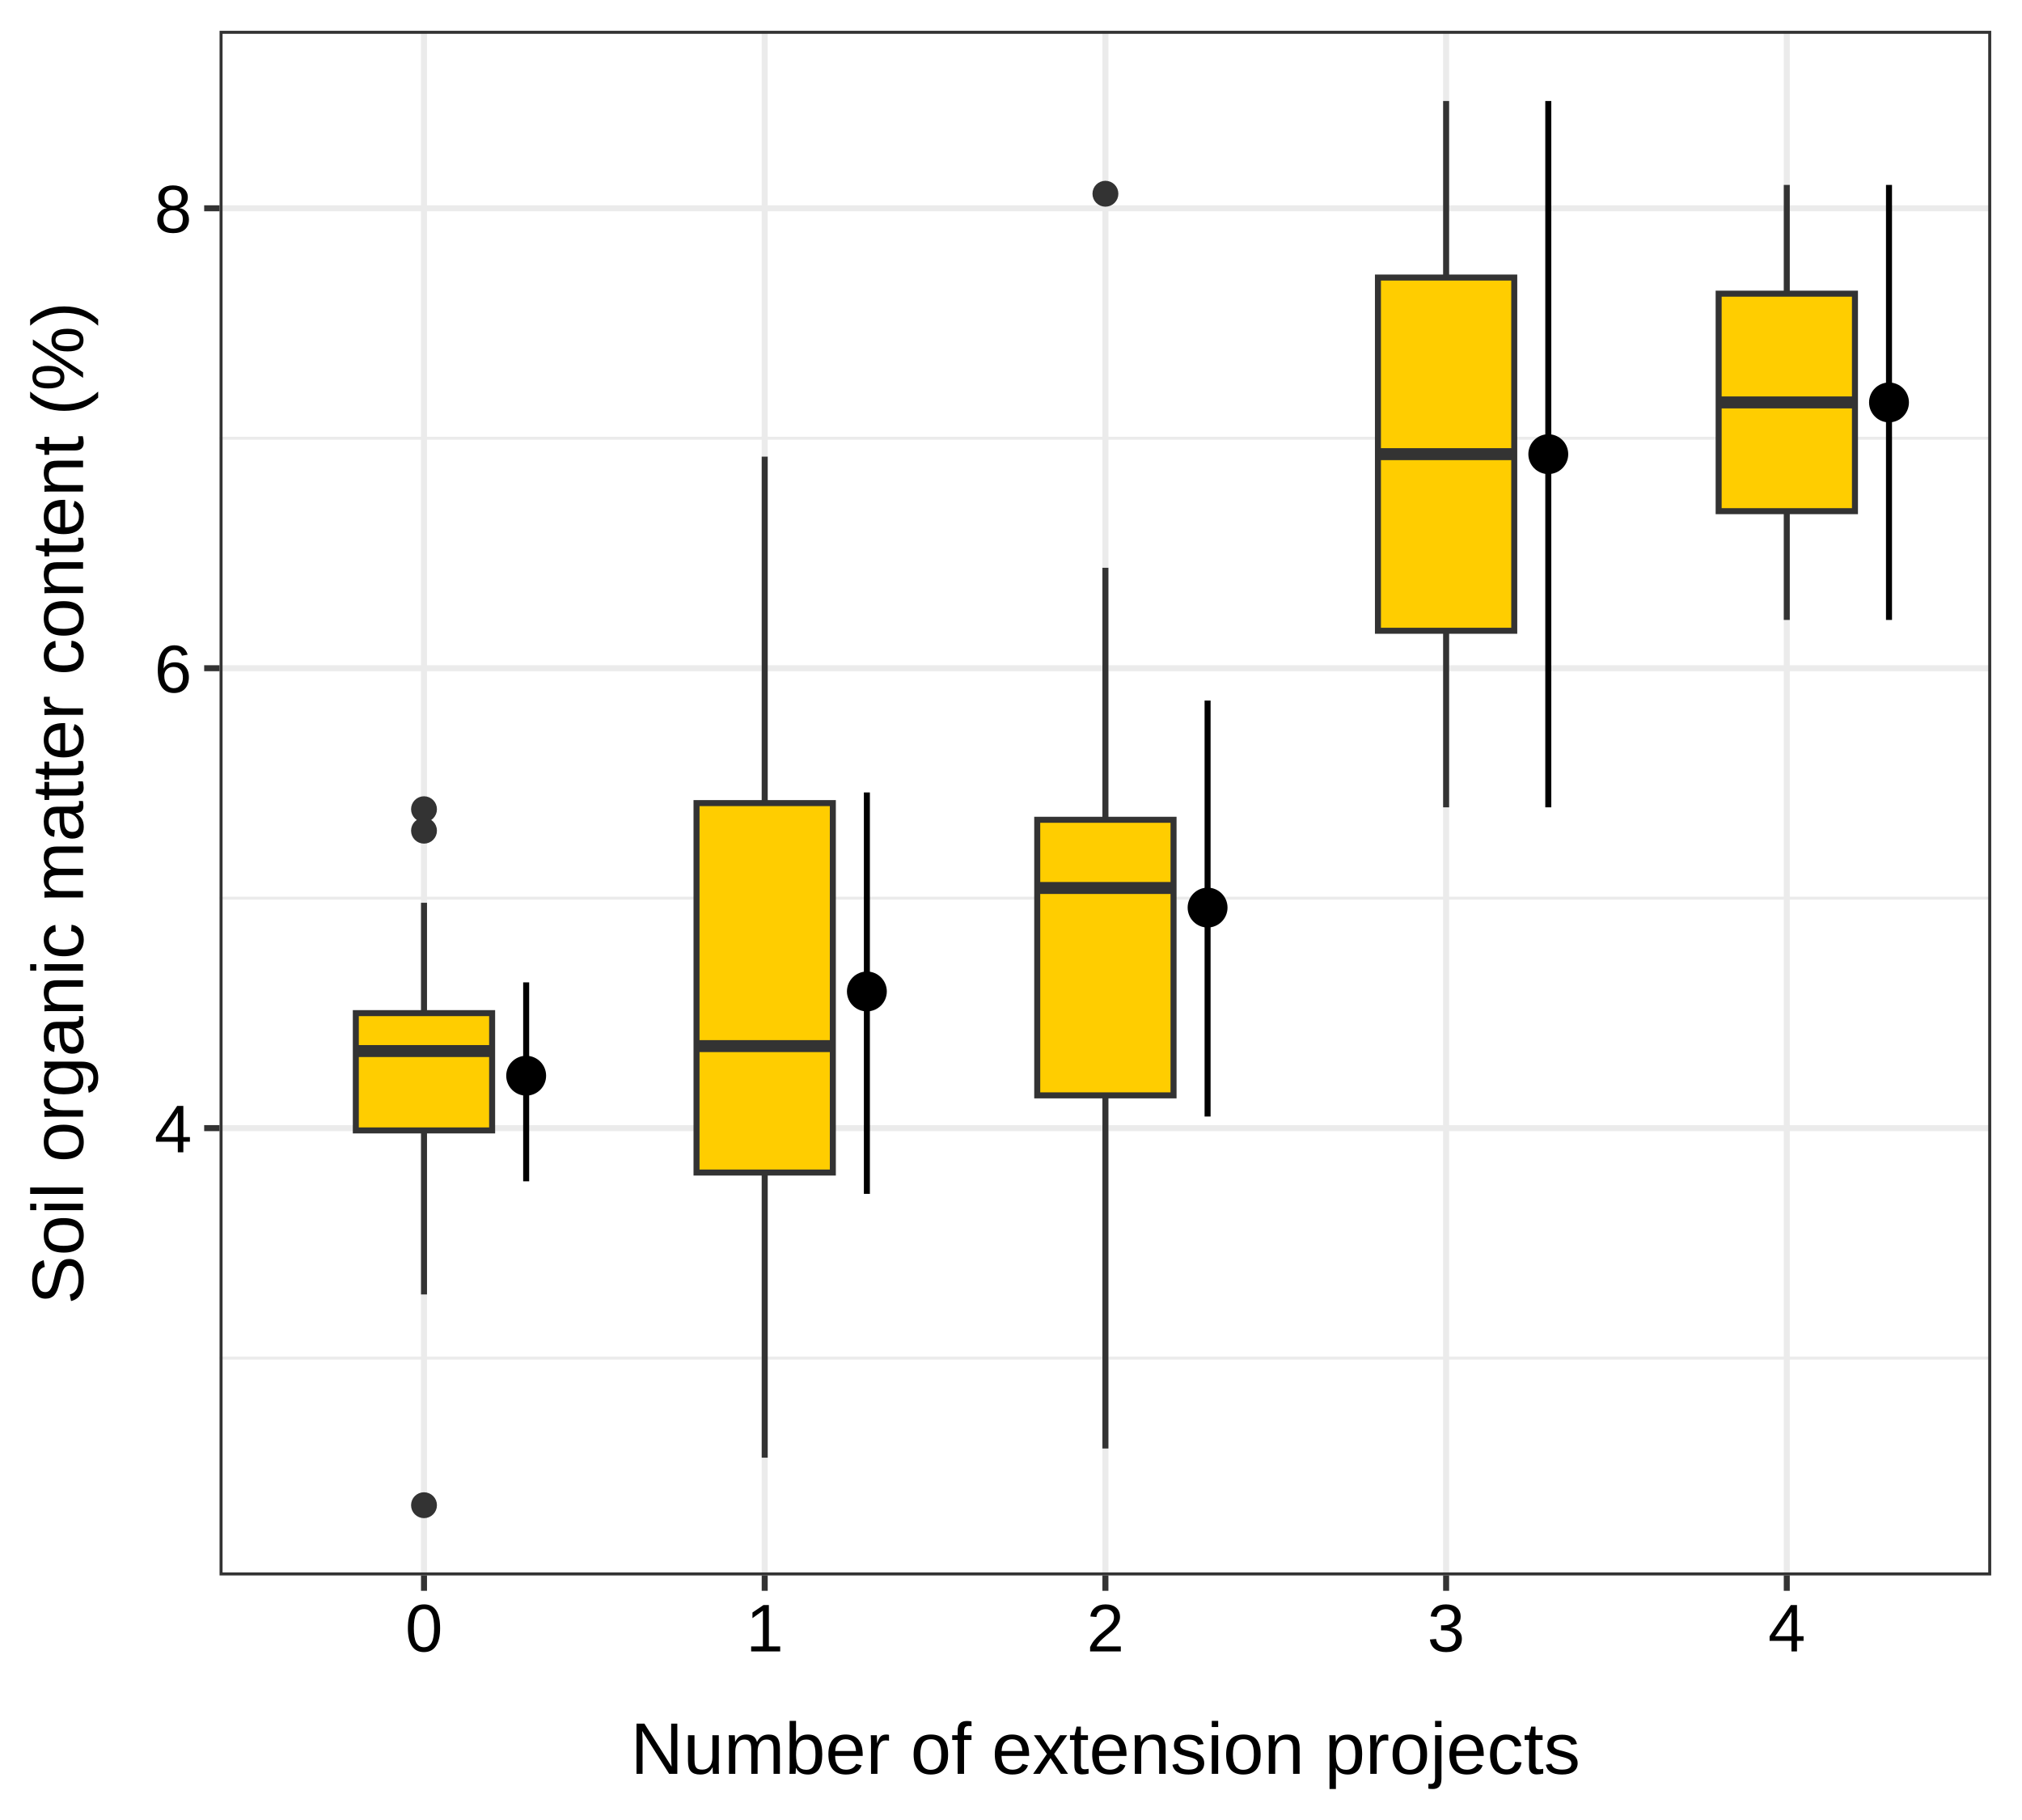
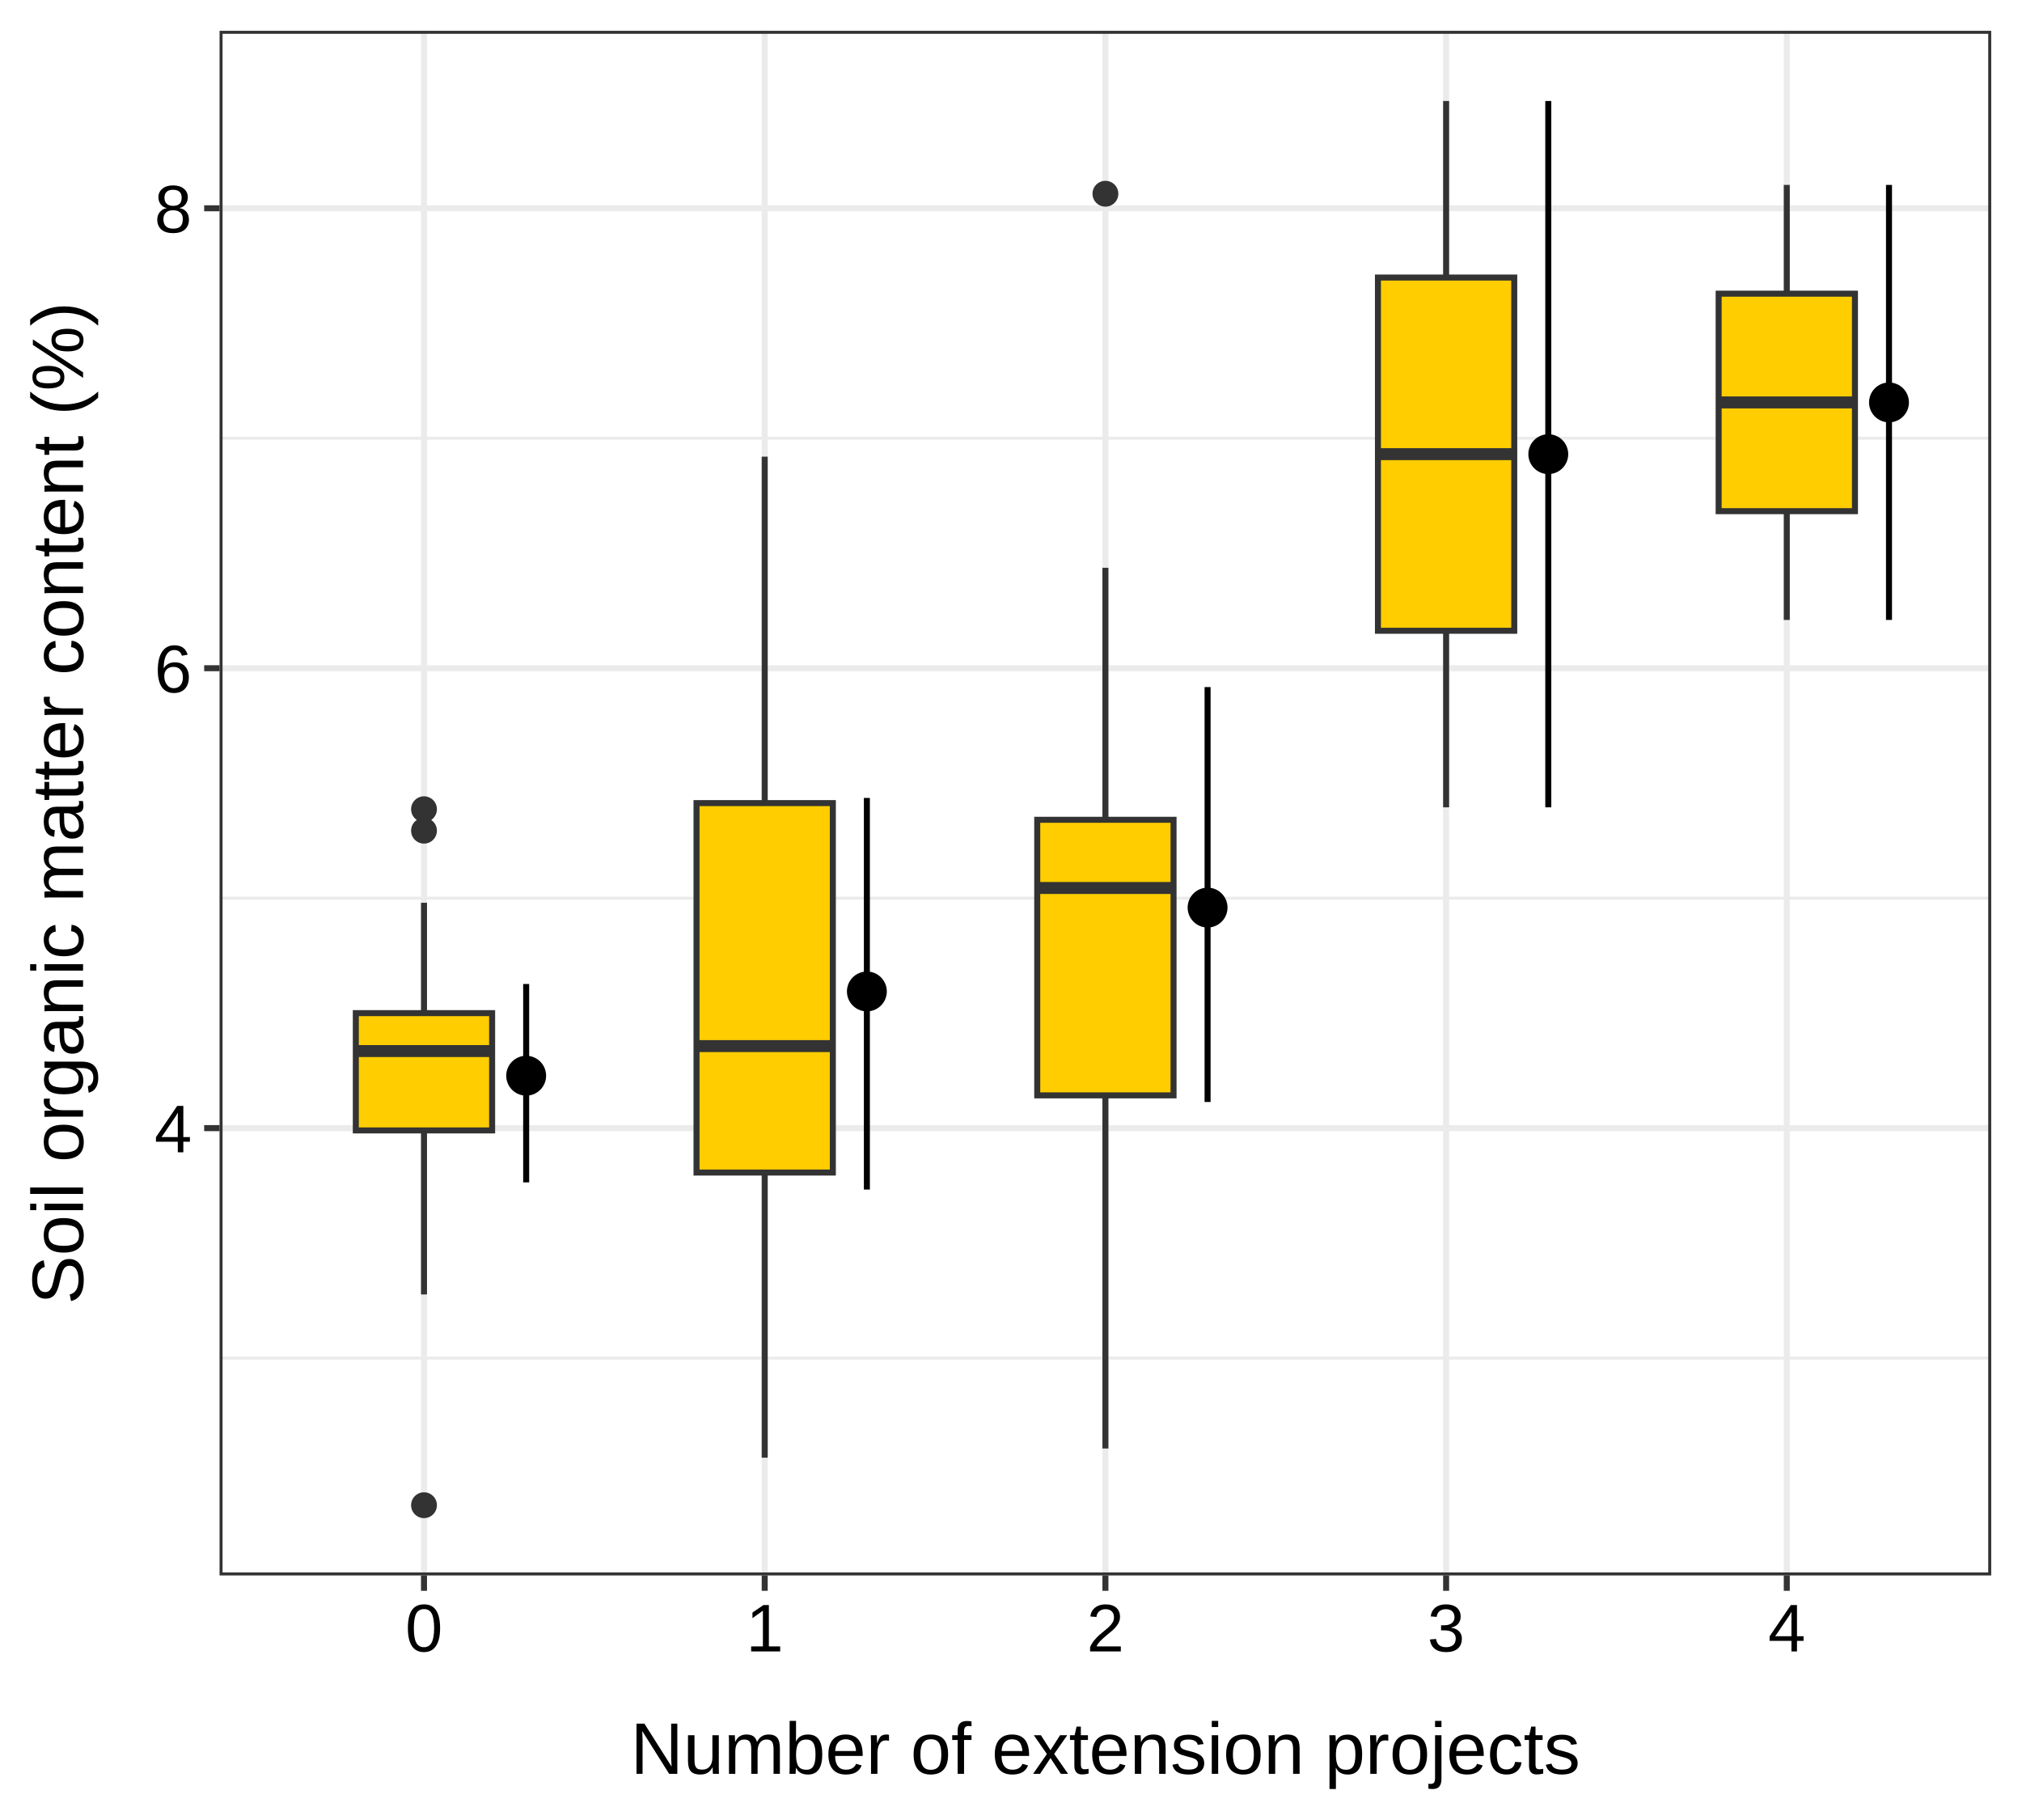
<svg xmlns="http://www.w3.org/2000/svg" width="360.00pt" height="324.00pt" viewBox="0 0 360.00 324.00">
  <g class="svglite">
    <defs>
      <style type="text/css">
    .svglite line, .svglite polyline, .svglite polygon, .svglite path, .svglite rect, .svglite circle {
      fill: none;
      stroke: #000000;
      stroke-linecap: round;
      stroke-linejoin: round;
      stroke-miterlimit: 10.00;
    }
    .svglite text {
      white-space: pre;
    }
    .svglite g.glyphgroup path {
      fill: inherit;
      stroke: none;
    }
  </style>
    </defs>
    <rect width="100%" height="100%" style="stroke: none; fill: #FFFFFF;" />
    <defs>
      <clipPath id="cpMC4wMHwzNjAuMDB8MC4wMHwzMjQuMDA=">
        <rect x="0.00" y="0.00" width="360.00" height="324.00" />
      </clipPath>
    </defs>
    <g clip-path="url(#cpMC4wMHwzNjAuMDB8MC4wMHwzMjQuMDA=)">
      <rect x="0.00" y="0.00" width="360.00" height="324.00" style="stroke-width: 1.07; stroke: #FFFFFF; fill: #FFFFFF;" />
    </g>
    <defs>
      <clipPath id="cpMzkuMDl8MzU0LjUyfDUuNDh8MjgwLjQ2">
        <rect x="39.09" y="5.48" width="315.43" height="274.98" />
      </clipPath>
    </defs>
    <g clip-path="url(#cpMzkuMDl8MzU0LjUyfDUuNDh8MjgwLjQ2)">
      <rect x="39.09" y="5.48" width="315.43" height="274.98" style="stroke-width: 1.07; stroke: none; fill: #FFFFFF;" />
      <polyline points="39.09,241.77 354.52,241.77 " style="stroke-width: 0.53; stroke: #EBEBEB; stroke-linecap: butt;" />
      <polyline points="39.09,159.89 354.52,159.89 " style="stroke-width: 0.53; stroke: #EBEBEB; stroke-linecap: butt;" />
      <polyline points="39.09,78.02 354.52,78.02 " style="stroke-width: 0.53; stroke: #EBEBEB; stroke-linecap: butt;" />
      <polyline points="39.09,200.83 354.52,200.83 " style="stroke-width: 1.07; stroke: #EBEBEB; stroke-linecap: butt;" />
      <polyline points="39.09,118.96 354.52,118.96 " style="stroke-width: 1.07; stroke: #EBEBEB; stroke-linecap: butt;" />
      <polyline points="39.09,37.08 354.52,37.08 " style="stroke-width: 1.07; stroke: #EBEBEB; stroke-linecap: butt;" />
      <polyline points="75.49,280.46 75.49,5.48 " style="stroke-width: 1.07; stroke: #EBEBEB; stroke-linecap: butt;" />
      <polyline points="136.15,280.46 136.15,5.48 " style="stroke-width: 1.07; stroke: #EBEBEB; stroke-linecap: butt;" />
      <polyline points="196.81,280.46 196.81,5.48 " style="stroke-width: 1.07; stroke: #EBEBEB; stroke-linecap: butt;" />
      <polyline points="257.47,280.46 257.47,5.48 " style="stroke-width: 1.07; stroke: #EBEBEB; stroke-linecap: butt;" />
      <polyline points="318.12,280.46 318.12,5.48 " style="stroke-width: 1.07; stroke: #EBEBEB; stroke-linecap: butt;" />
      <circle cx="75.49" cy="144.06" r="1.95" style="stroke-width: 0.71; stroke: #333333; fill: #333333;" />
      <circle cx="75.49" cy="147.88" r="1.95" style="stroke-width: 0.71; stroke: #333333; fill: #333333;" />
      <circle cx="75.49" cy="267.96" r="1.95" style="stroke-width: 0.71; stroke: #333333; fill: #333333;" />
      <line x1="75.49" y1="180.36" x2="75.49" y2="160.71" style="stroke-width: 1.07; stroke: #333333; stroke-linecap: butt;" />
      <line x1="75.49" y1="201.24" x2="75.49" y2="230.44" style="stroke-width: 1.07; stroke: #333333; stroke-linecap: butt;" />
      <polygon points="63.35,180.36 63.35,201.24 87.62,201.24 87.62,180.36 63.35,180.36 " style="stroke-width: 1.07; stroke: #333333; stroke-linecap: butt; stroke-linejoin: miter; fill: #FFCD00;" />
      <line x1="63.35" y1="187.11" x2="87.62" y2="187.11" style="stroke-width: 2.13; stroke: #333333; stroke-linecap: butt; stroke-linejoin: miter;" />
      <line x1="136.15" y1="142.97" x2="136.15" y2="81.29" style="stroke-width: 1.07; stroke: #333333; stroke-linecap: butt;" />
      <line x1="136.15" y1="208.74" x2="136.15" y2="259.50" style="stroke-width: 1.07; stroke: #333333; stroke-linecap: butt;" />
      <polygon points="124.01,142.97 124.01,208.74 148.28,208.74 148.28,142.97 124.01,142.97 " style="stroke-width: 1.07; stroke: #333333; stroke-linecap: butt; stroke-linejoin: miter; fill: #FFCD00;" />
      <line x1="124.01" y1="186.23" x2="148.28" y2="186.23" style="stroke-width: 2.13; stroke: #333333; stroke-linecap: butt; stroke-linejoin: miter;" />
      <circle cx="196.81" cy="34.49" r="1.95" style="stroke-width: 0.71; stroke: #333333; fill: #333333;" />
      <line x1="196.81" y1="145.94" x2="196.81" y2="101.08" style="stroke-width: 1.07; stroke: #333333; stroke-linecap: butt;" />
      <line x1="196.81" y1="195.00" x2="196.81" y2="257.87" style="stroke-width: 1.07; stroke: #333333; stroke-linecap: butt;" />
      <polygon points="184.67,145.94 184.67,195.00 208.94,195.00 208.94,145.94 184.67,145.94 " style="stroke-width: 1.07; stroke: #333333; stroke-linecap: butt; stroke-linejoin: miter; fill: #FFCD00;" />
      <line x1="184.67" y1="158.08" x2="208.94" y2="158.08" style="stroke-width: 2.13; stroke: #333333; stroke-linecap: butt; stroke-linejoin: miter;" />
      <line x1="257.47" y1="49.41" x2="257.47" y2="17.98" style="stroke-width: 1.07; stroke: #333333; stroke-linecap: butt;" />
      <line x1="257.47" y1="112.29" x2="257.47" y2="143.72" style="stroke-width: 1.07; stroke: #333333; stroke-linecap: butt;" />
      <polygon points="245.33,49.41 245.33,112.29 269.60,112.29 269.60,49.41 245.33,49.41 " style="stroke-width: 1.07; stroke: #333333; stroke-linecap: butt; stroke-linejoin: miter; fill: #FFCD00;" />
      <line x1="245.33" y1="80.85" x2="269.60" y2="80.85" style="stroke-width: 2.13; stroke: #333333; stroke-linecap: butt; stroke-linejoin: miter;" />
      <line x1="318.12" y1="52.28" x2="318.12" y2="32.92" style="stroke-width: 1.07; stroke: #333333; stroke-linecap: butt;" />
      <line x1="318.12" y1="91.00" x2="318.12" y2="110.36" style="stroke-width: 1.07; stroke: #333333; stroke-linecap: butt;" />
      <polygon points="305.99,52.28 305.99,91.00 330.26,91.00 330.26,52.28 305.99,52.28 " style="stroke-width: 1.07; stroke: #333333; stroke-linecap: butt; stroke-linejoin: miter; fill: #FFCD00;" />
      <line x1="305.99" y1="71.64" x2="330.26" y2="71.64" style="stroke-width: 2.13; stroke: #333333; stroke-linecap: butt; stroke-linejoin: miter;" />
-       <line x1="93.68" y1="210.30" x2="93.68" y2="174.88" style="stroke-width: 1.07; stroke-linecap: butt;" />
-       <line x1="154.34" y1="212.53" x2="154.34" y2="141.07" style="stroke-width: 1.07; stroke-linecap: butt;" />
-       <line x1="215.00" y1="198.77" x2="215.00" y2="124.71" style="stroke-width: 1.07; stroke-linecap: butt;" />
+       <line x1="93.68" y1="210.49" x2="93.68" y2="175.17" style="stroke-width: 1.07; stroke-linecap: butt;" />
+       <line x1="154.34" y1="211.77" x2="154.34" y2="142.05" style="stroke-width: 1.07; stroke-linecap: butt;" />
+       <line x1="215.00" y1="196.18" x2="215.00" y2="122.31" style="stroke-width: 1.07; stroke-linecap: butt;" />
      <line x1="275.66" y1="143.72" x2="275.66" y2="17.98" style="stroke-width: 1.07; stroke-linecap: butt;" />
      <line x1="336.32" y1="110.36" x2="336.32" y2="32.92" style="stroke-width: 1.07; stroke-linecap: butt;" />
      <circle cx="93.68" cy="191.50" r="2.84" style="stroke-width: 1.42; fill: #000000;" />
      <circle cx="154.34" cy="176.50" r="2.84" style="stroke-width: 1.42; fill: #000000;" />
      <circle cx="215.00" cy="161.57" r="2.84" style="stroke-width: 1.42; fill: #000000;" />
      <circle cx="275.66" cy="80.85" r="2.84" style="stroke-width: 1.42; fill: #000000;" />
      <circle cx="336.32" cy="71.64" r="2.84" style="stroke-width: 1.42; fill: #000000;" />
      <rect x="39.09" y="5.48" width="315.43" height="274.98" style="stroke-width: 1.07; stroke: #333333;" />
    </g>
    <g clip-path="url(#cpMC4wMHwzNjAuMDB8MC4wMHwzMjQuMDA=)">
      <text x="34.16" y="205.13" text-anchor="end" style="font-size: 12.00px; font-family: &quot;Arial&quot;;" textLength="6.67px" lengthAdjust="spacingAndGlyphs">4</text>
      <text x="34.16" y="123.25" text-anchor="end" style="font-size: 12.00px; font-family: &quot;Arial&quot;;" textLength="6.67px" lengthAdjust="spacingAndGlyphs">6</text>
      <text x="34.16" y="41.38" text-anchor="end" style="font-size: 12.00px; font-family: &quot;Arial&quot;;" textLength="6.67px" lengthAdjust="spacingAndGlyphs">8</text>
      <polyline points="36.35,200.83 39.09,200.83 " style="stroke-width: 1.07; stroke: #333333; stroke-linecap: butt;" />
      <polyline points="36.35,118.96 39.09,118.96 " style="stroke-width: 1.07; stroke: #333333; stroke-linecap: butt;" />
      <polyline points="36.35,37.08 39.09,37.08 " style="stroke-width: 1.07; stroke: #333333; stroke-linecap: butt;" />
      <polyline points="75.49,283.20 75.49,280.46 " style="stroke-width: 1.07; stroke: #333333; stroke-linecap: butt;" />
      <polyline points="136.15,283.20 136.15,280.46 " style="stroke-width: 1.07; stroke: #333333; stroke-linecap: butt;" />
      <polyline points="196.81,283.20 196.81,280.46 " style="stroke-width: 1.07; stroke: #333333; stroke-linecap: butt;" />
      <polyline points="257.47,283.20 257.47,280.46 " style="stroke-width: 1.07; stroke: #333333; stroke-linecap: butt;" />
      <polyline points="318.12,283.20 318.12,280.46 " style="stroke-width: 1.07; stroke: #333333; stroke-linecap: butt;" />
      <text x="75.49" y="293.99" text-anchor="middle" style="font-size: 12.00px; font-family: &quot;Arial&quot;;" textLength="6.67px" lengthAdjust="spacingAndGlyphs">0</text>
      <text x="136.15" y="293.99" text-anchor="middle" style="font-size: 12.00px; font-family: &quot;Arial&quot;;" textLength="6.67px" lengthAdjust="spacingAndGlyphs">1</text>
      <text x="196.81" y="293.99" text-anchor="middle" style="font-size: 12.00px; font-family: &quot;Arial&quot;;" textLength="6.67px" lengthAdjust="spacingAndGlyphs">2</text>
      <text x="257.47" y="293.99" text-anchor="middle" style="font-size: 12.00px; font-family: &quot;Arial&quot;;" textLength="6.67px" lengthAdjust="spacingAndGlyphs">3</text>
      <text x="318.12" y="293.99" text-anchor="middle" style="font-size: 12.00px; font-family: &quot;Arial&quot;;" textLength="6.67px" lengthAdjust="spacingAndGlyphs">4</text>
      <text x="196.81" y="315.78" text-anchor="middle" style="font-size: 13.00px; font-family: &quot;Arial&quot;;" textLength="169.12px" lengthAdjust="spacingAndGlyphs">Number of extension projects</text>
      <text transform="translate(14.79,142.97) rotate(-90)" text-anchor="middle" style="font-size: 13.00px; font-family: &quot;Arial&quot;;" textLength="178.50px" lengthAdjust="spacingAndGlyphs">Soil organic matter content (%)</text>
    </g>
  </g>
</svg>
